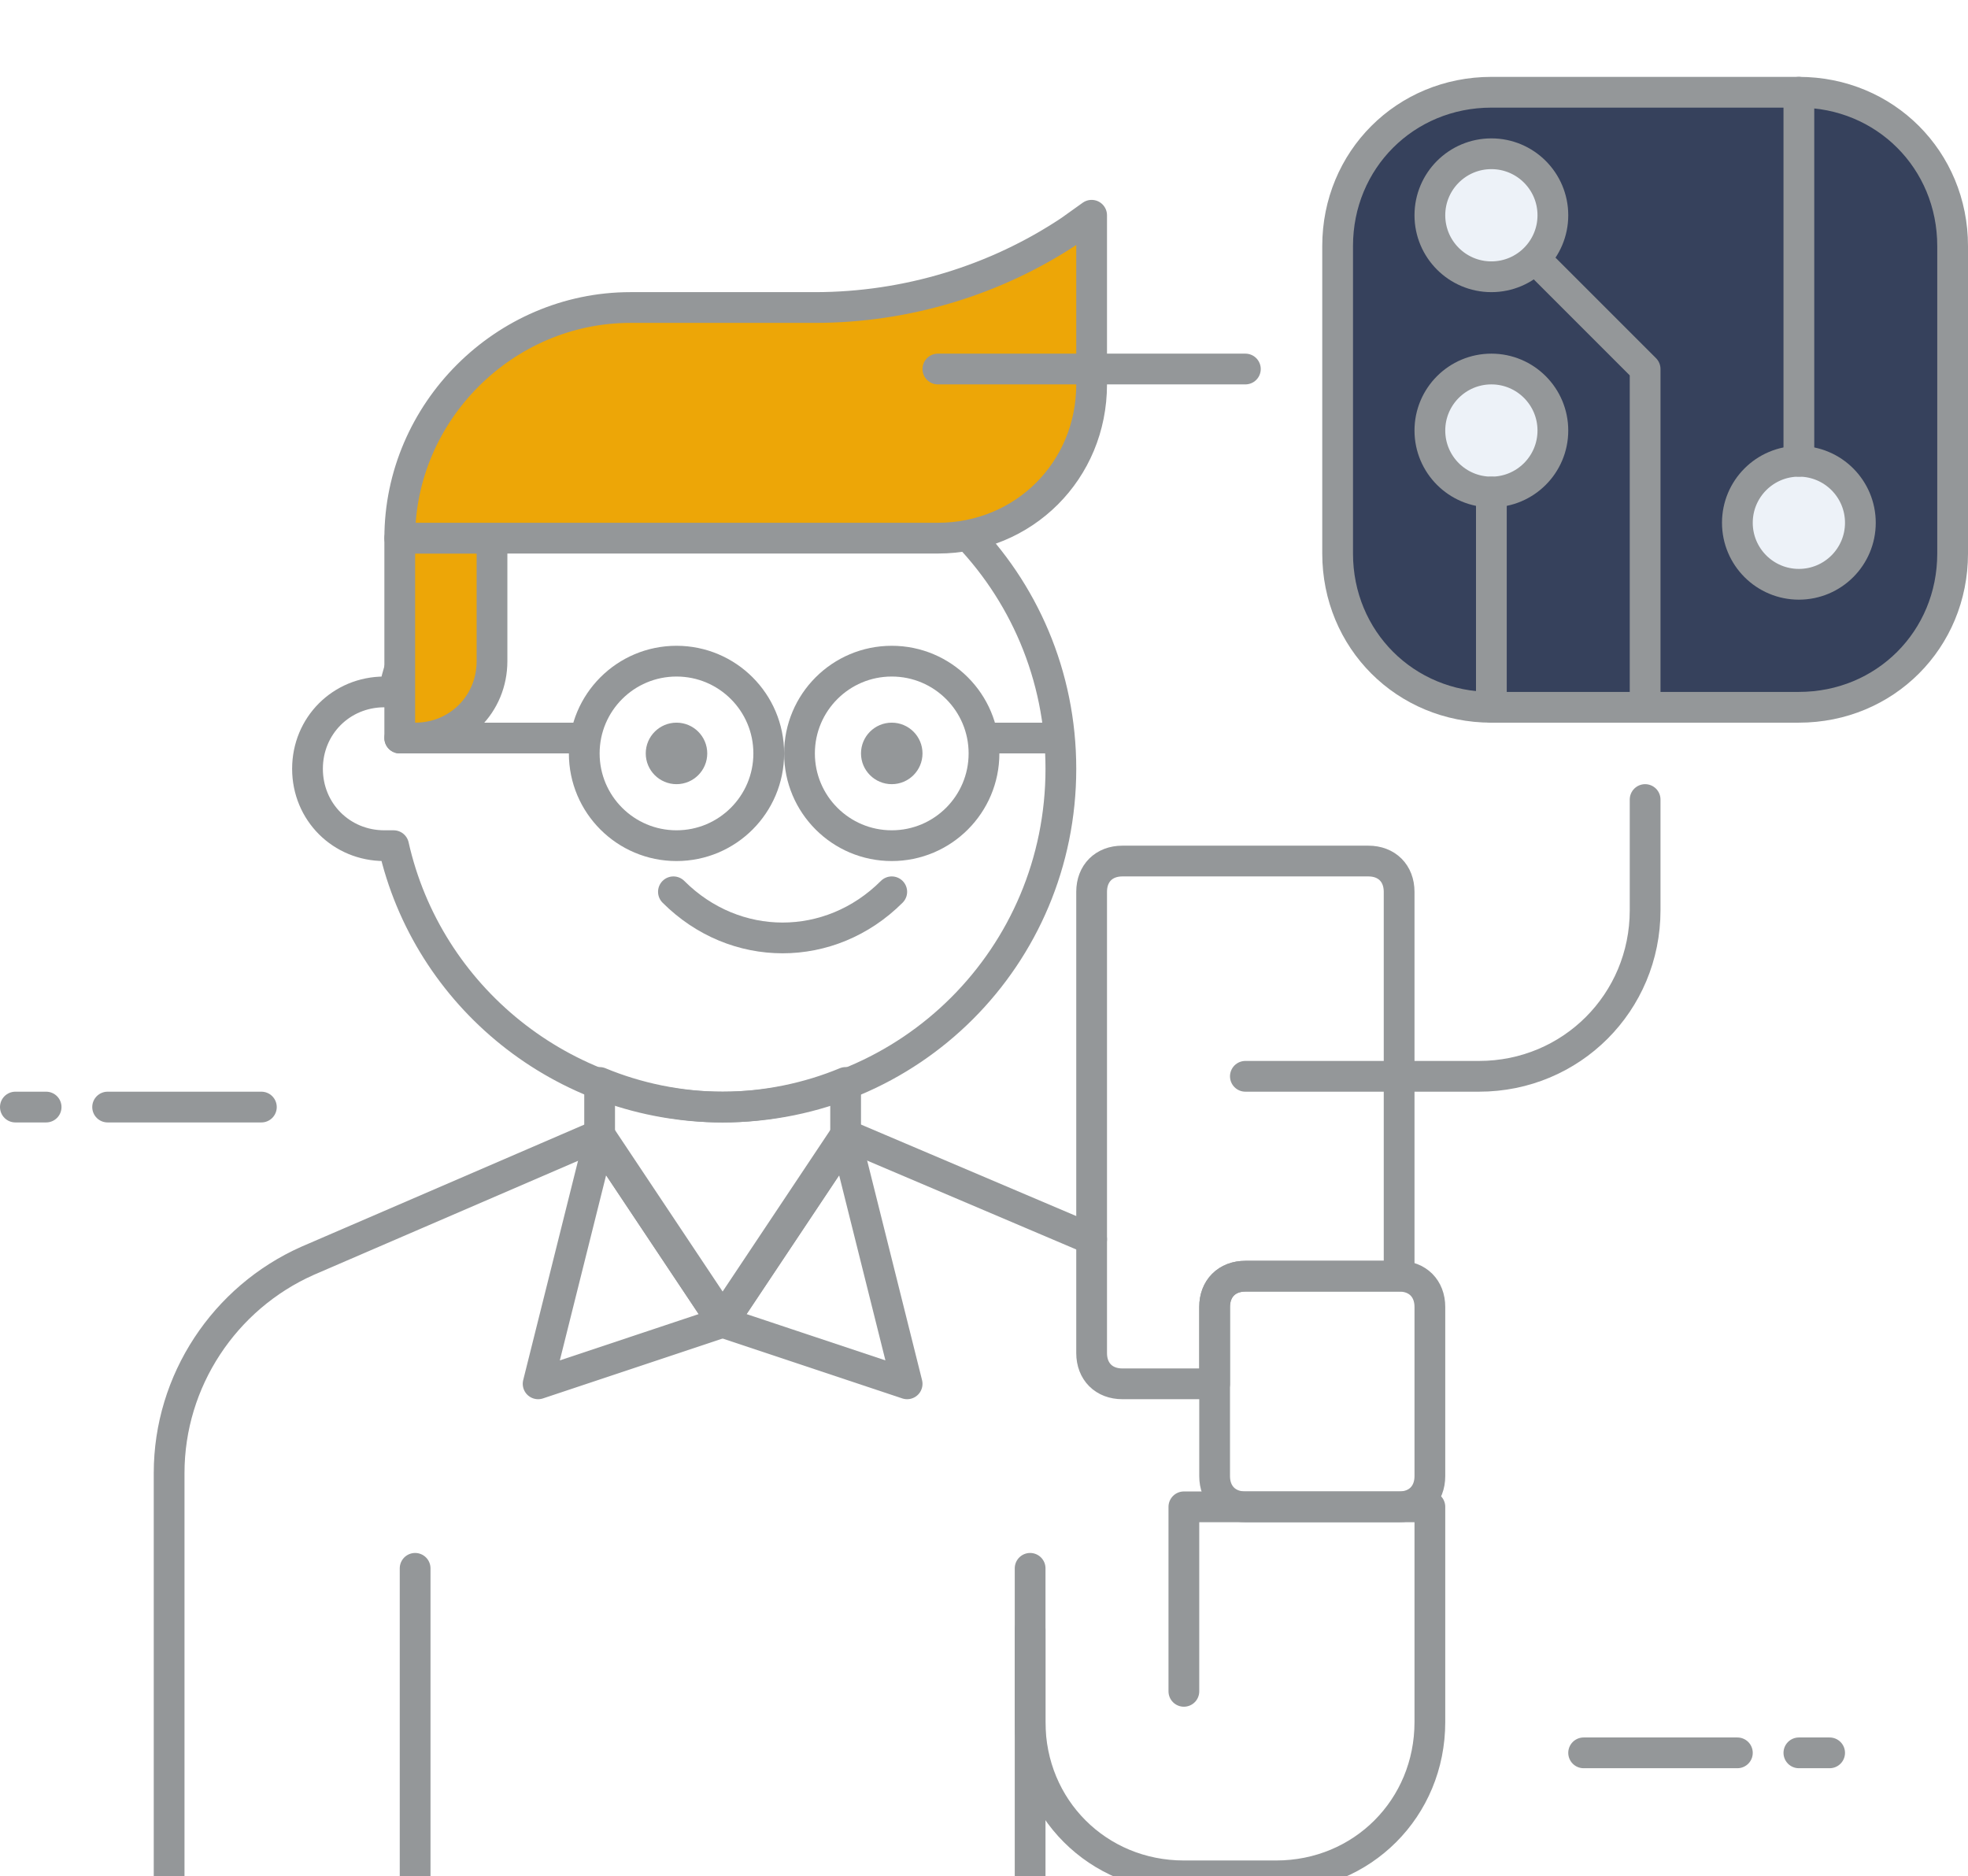
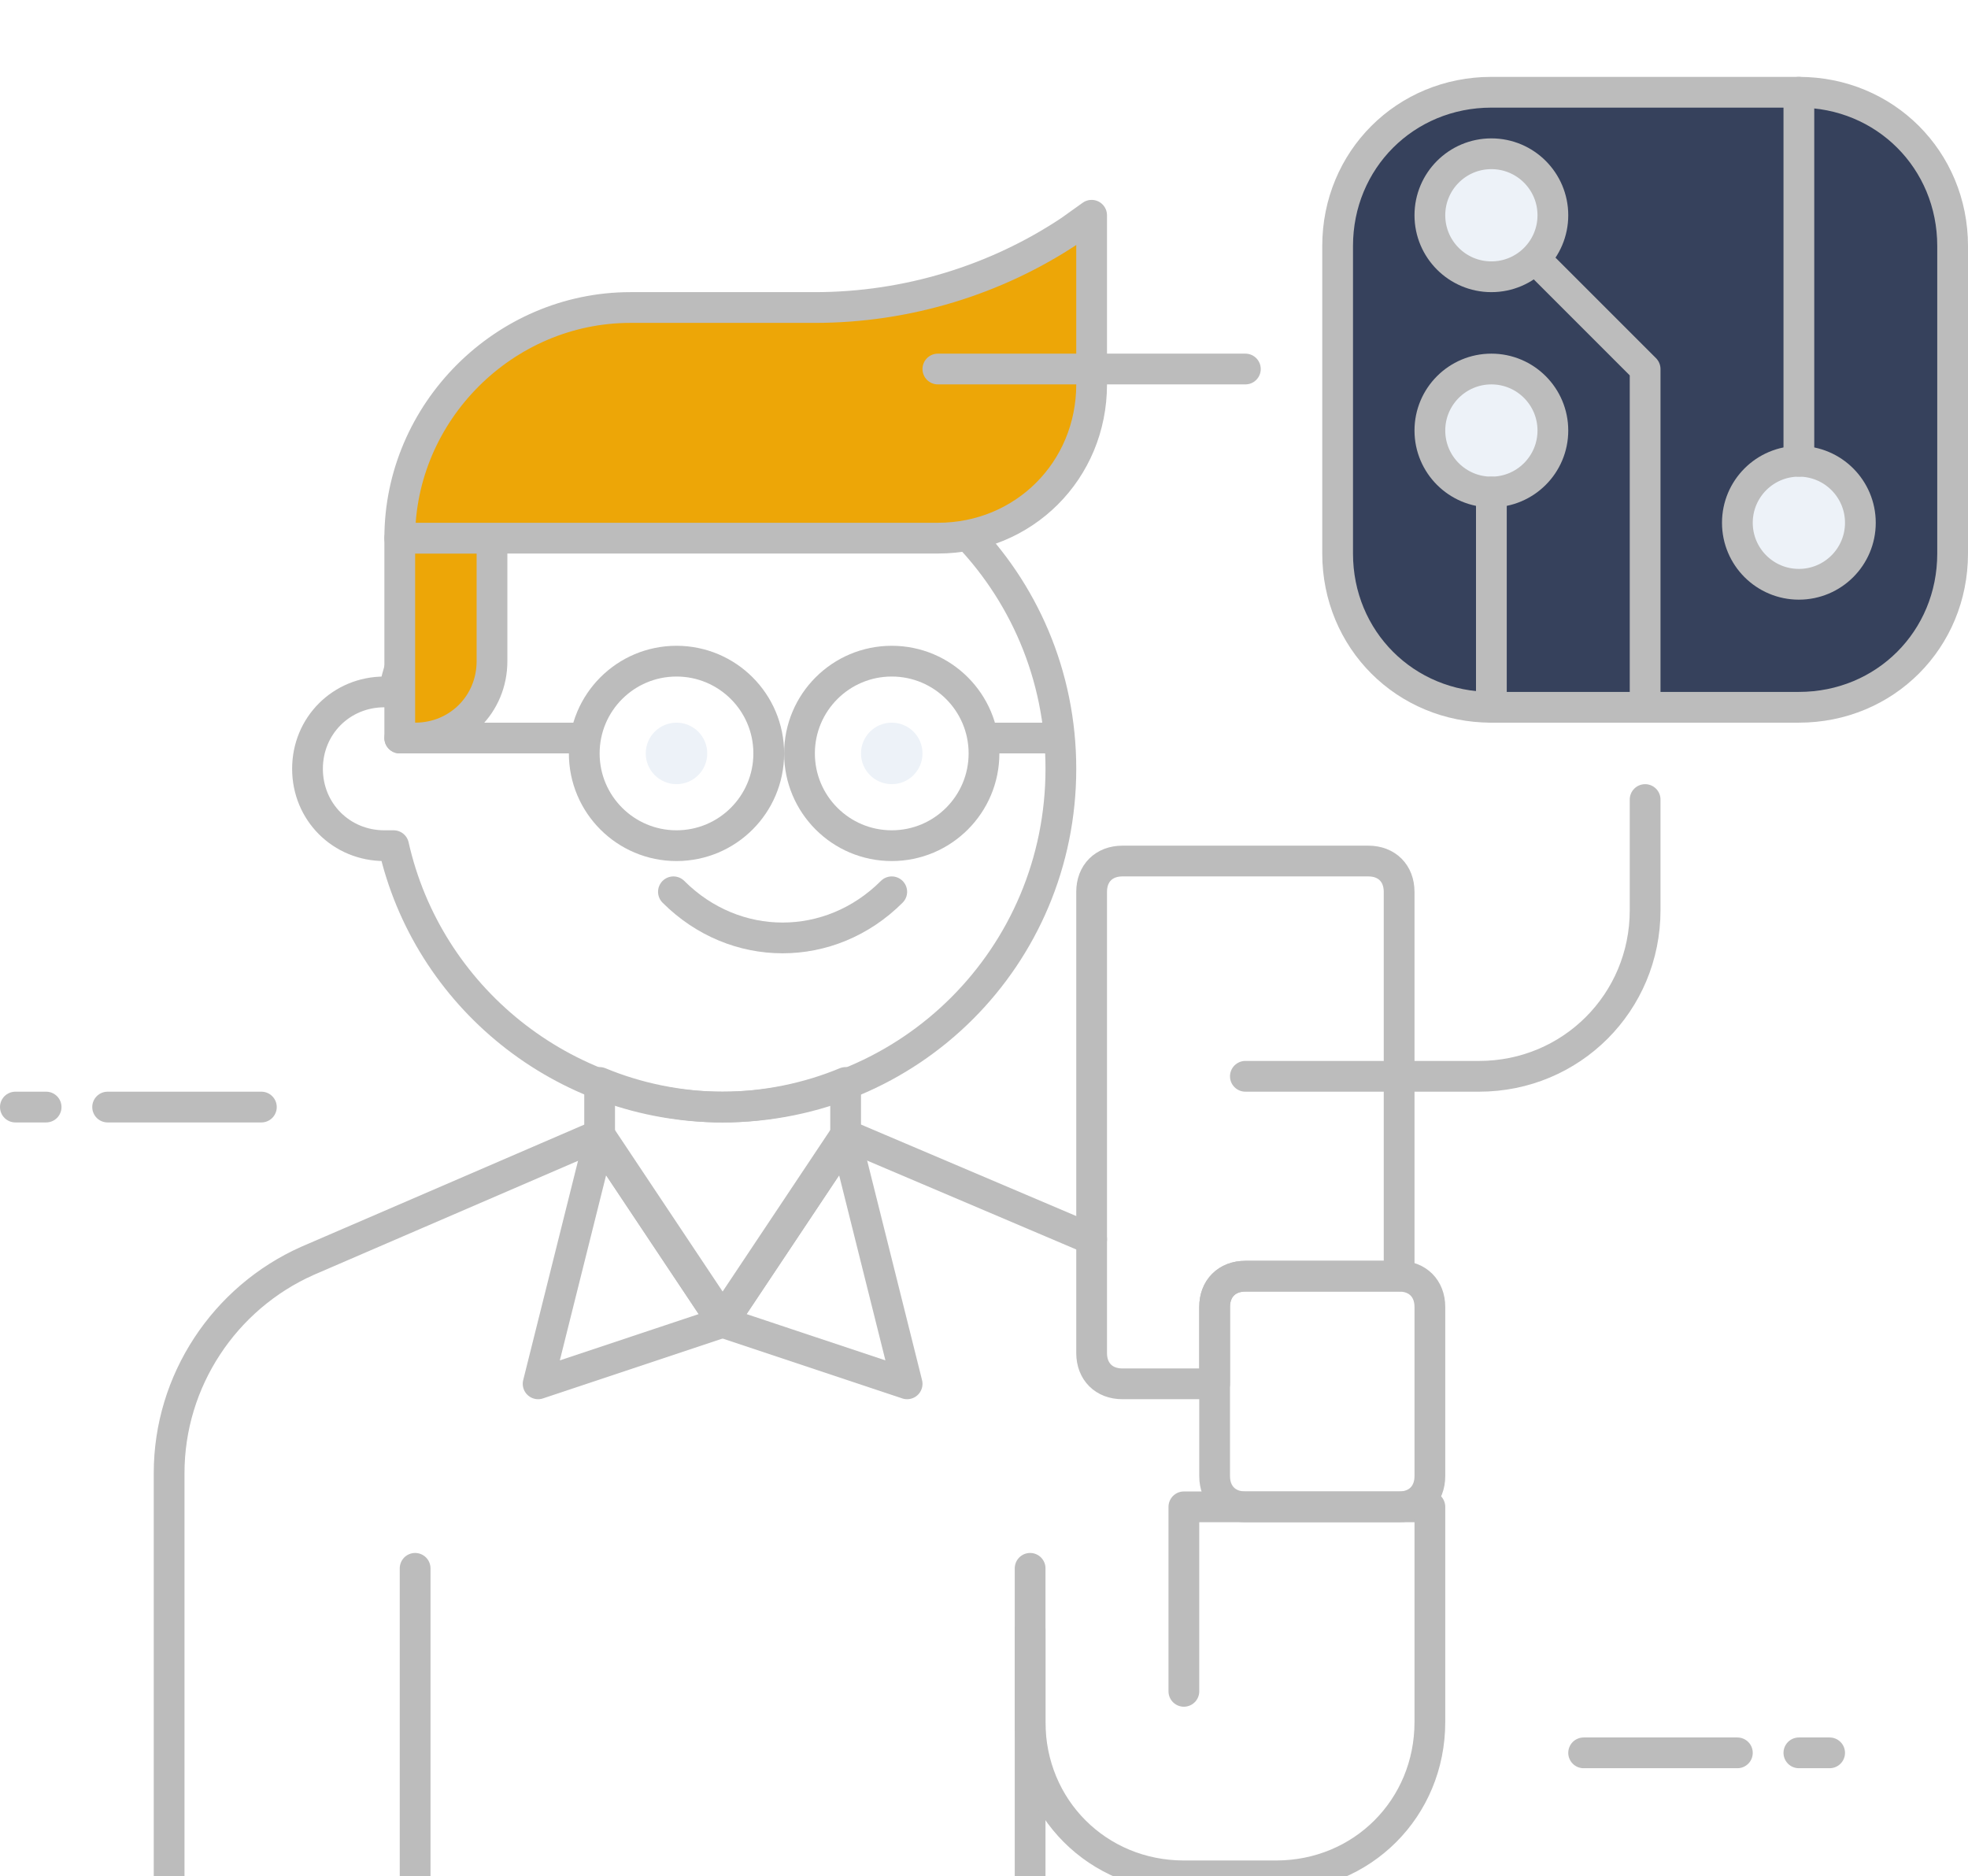
<svg xmlns="http://www.w3.org/2000/svg" version="1.1" id="Icon_Set" x="0px" y="0px" viewBox="0 0 64 61" style="enable-background:new 0 0 64 64;" xml:space="preserve">
  <style type="text/css">
- 	.st0{fill:none;stroke:#949799;stroke-linecap:round;stroke-linejoin:round;stroke-miterlimit:10;}
- 	.st1{fill:#eda607;stroke:#949799;stroke-linecap:round;stroke-linejoin:round;stroke-miterlimit:10;}
- 	.st2{fill:#36415c;stroke:#949799;stroke-linecap:round;stroke-linejoin:round;stroke-miterlimit:10;}
- 	.st3{fill:#edf2f8;stroke:#949799;stroke-linecap:round;stroke-linejoin:round;stroke-miterlimit:10;}
- 	.st4{fill:#FF7043;stroke:#949799;stroke-linecap:round;stroke-linejoin:round;stroke-miterlimit:10;}
- 	.st5{fill:#9CCC65;stroke:##949799;stroke-linecap:round;stroke-linejoin:round;stroke-miterlimit:10;}
- 	.st6{fill:#949799;}
- 	.st7{fill:#37474F;stroke:#949799;stroke-linecap:round;stroke-linejoin:round;stroke-miterlimit:10;}
- 	.st8{fill:none;stroke:#949799;stroke-linecap:square;stroke-linejoin:round;stroke-miterlimit:10;}
+ 	.st0{fill:none;stroke:#bcbcbc;stroke-linecap:round;stroke-linejoin:round;stroke-miterlimit:10;}
+ 	.st1{fill:#eda607;stroke:#bcbcbc;stroke-linecap:round;stroke-linejoin:round;stroke-miterlimit:10;}
+ 	.st2{fill:#36415c;stroke:#bcbcbc;stroke-linecap:round;stroke-linejoin:round;stroke-miterlimit:10;}
+ 	.st3{fill:#edf2f8;stroke:#bcbcbc;stroke-linecap:round;stroke-linejoin:round;stroke-miterlimit:10;}
+ 	.st4{fill:#FF7043;stroke:#bcbcbc;stroke-linecap:round;stroke-linejoin:round;stroke-miterlimit:10;}
+ 	.st5{fill:#9CCC65;stroke:##bcbcbc;stroke-linecap:round;stroke-linejoin:round;stroke-miterlimit:10;}
+ 	.st6{fill:#edf2f8;}
+ 	.st7{fill:#37474F;stroke:#bcbcbc;stroke-linecap:round;stroke-linejoin:round;stroke-miterlimit:10;}
+ 	.st8{fill:none;stroke:#bcbcbc;stroke-linecap:square;stroke-linejoin:round;stroke-miterlimit:10;}
</style>
  <g id="Digital_Man">
    <g>
      <g>
        <line class="st0" x1="51.5" y1="57" x2="56.5" y2="57" />
        <line class="st0" x1="58.5" y1="57" x2="59.5" y2="57" />
      </g>
      <g>
        <line class="st0" x1="8.5" y1="36" x2="3.5" y2="36" />
        <line class="st0" x1="1.5" y1="36" x2="0.5" y2="36" />
      </g>
      <g>
        <path class="st2" d="M58.5,23h-10c-2.8,0-5-2.2-5-5V8c0-2.8,2.2-5,5-5h10c2.8,0,5,2.2,5,5v10C63.5,20.8,61.3,23,58.5,23z" />
        <circle class="st3" cx="48.5" cy="14" r="2" />
        <line class="st0" x1="48.5" y1="23" x2="48.5" y2="16" />
        <circle class="st3" cx="58.5" cy="17" r="2" />
        <line class="st0" x1="58.5" y1="3" x2="58.5" y2="15" />
        <polyline class="st0" points="53.5,23 53.5,12 48.5,7" />
        <circle class="st3" cx="48.5" cy="7" r="2" />
      </g>
      <g>
        <g>
          <line class="st0" x1="33.5" y1="61" x2="33.5" y2="51" />
          <line class="st0" x1="13.5" y1="61" x2="13.5" y2="51" />
          <path class="st0" d="M33.5,53v3c0,2.8,2.2,5,5,5h3c2.8,0,5-2.2,5-5v-7h-8v6" />
          <path class="st0" d="M5.5,61V47.9c0-3,1.8-5.7,4.5-6.9l9.5-4.1l4,6l4-6l8,3.4" />
          <g>
            <polygon class="st0" points="17.5,45 23.5,43 19.5,37      " />
            <polygon class="st0" points="27.5,37 23.5,43 29.5,45      " />
          </g>
          <path class="st0" d="M23.5,36c-1.4,0-2.8-0.3-4-0.8V37l4,6l4-6v-1.8C26.3,35.7,24.9,36,23.5,36z" />
          <path class="st0" d="M45.5,49h-5c-0.6,0-1-0.4-1-1v-5.5c0-0.6,0.4-1,1-1h5c0.6,0,1,0.4,1,1V48C46.5,48.6,46.1,49,45.5,49z" />
          <path class="st0" d="M39.5,42.5c0-0.6,0.4-1,1-1h5V29c0-0.6-0.4-1-1-1h-8c-0.6,0-1,0.4-1,1v15c0,0.6,0.4,1,1,1h3V42.5z" />
        </g>
        <g>
          <path class="st0" d="M23.5,14c-5.2,0-9.6,3.6-10.7,8.5c-0.1,0-0.2,0-0.3,0c-1.4,0-2.5,1.1-2.5,2.5c0,1.4,1.1,2.5,2.5,2.5      c0.1,0,0.2,0,0.3,0c1.1,4.9,5.5,8.5,10.7,8.5c6.1,0,11-4.9,11-11S29.6,14,23.5,14z" />
          <path class="st1" d="M13.5,24H13v-6.5h3v4C16,22.9,14.9,24,13.5,24z" />
          <circle class="st6" cx="29" cy="24.5" r="1" />
          <circle class="st6" cx="22" cy="24.5" r="1" />
          <path class="st0" d="M29,29c-2,2-5.1,2-7.1,0" />
          <path class="st1" d="M30.5,17.5H13v0c0-4.1,3.4-7.5,7.5-7.5h6c3,0,5.9-0.9,8.3-2.5L35.5,7v5.5C35.5,15.3,33.3,17.5,30.5,17.5z" />
          <circle class="st0" cx="22" cy="24.5" r="3" />
          <circle class="st0" cx="29" cy="24.5" r="3" />
          <line class="st0" x1="19" y1="24" x2="13" y2="24" />
          <line class="st0" x1="32" y1="24" x2="34" y2="24" />
        </g>
      </g>
      <line class="st2" x1="40.5" y1="12" x2="30.5" y2="12" />
      <path class="st0" d="M53.5,26v3.6c0,3-2.4,5.4-5.4,5.4h-7.6" />
    </g>
  </g>
</svg>
